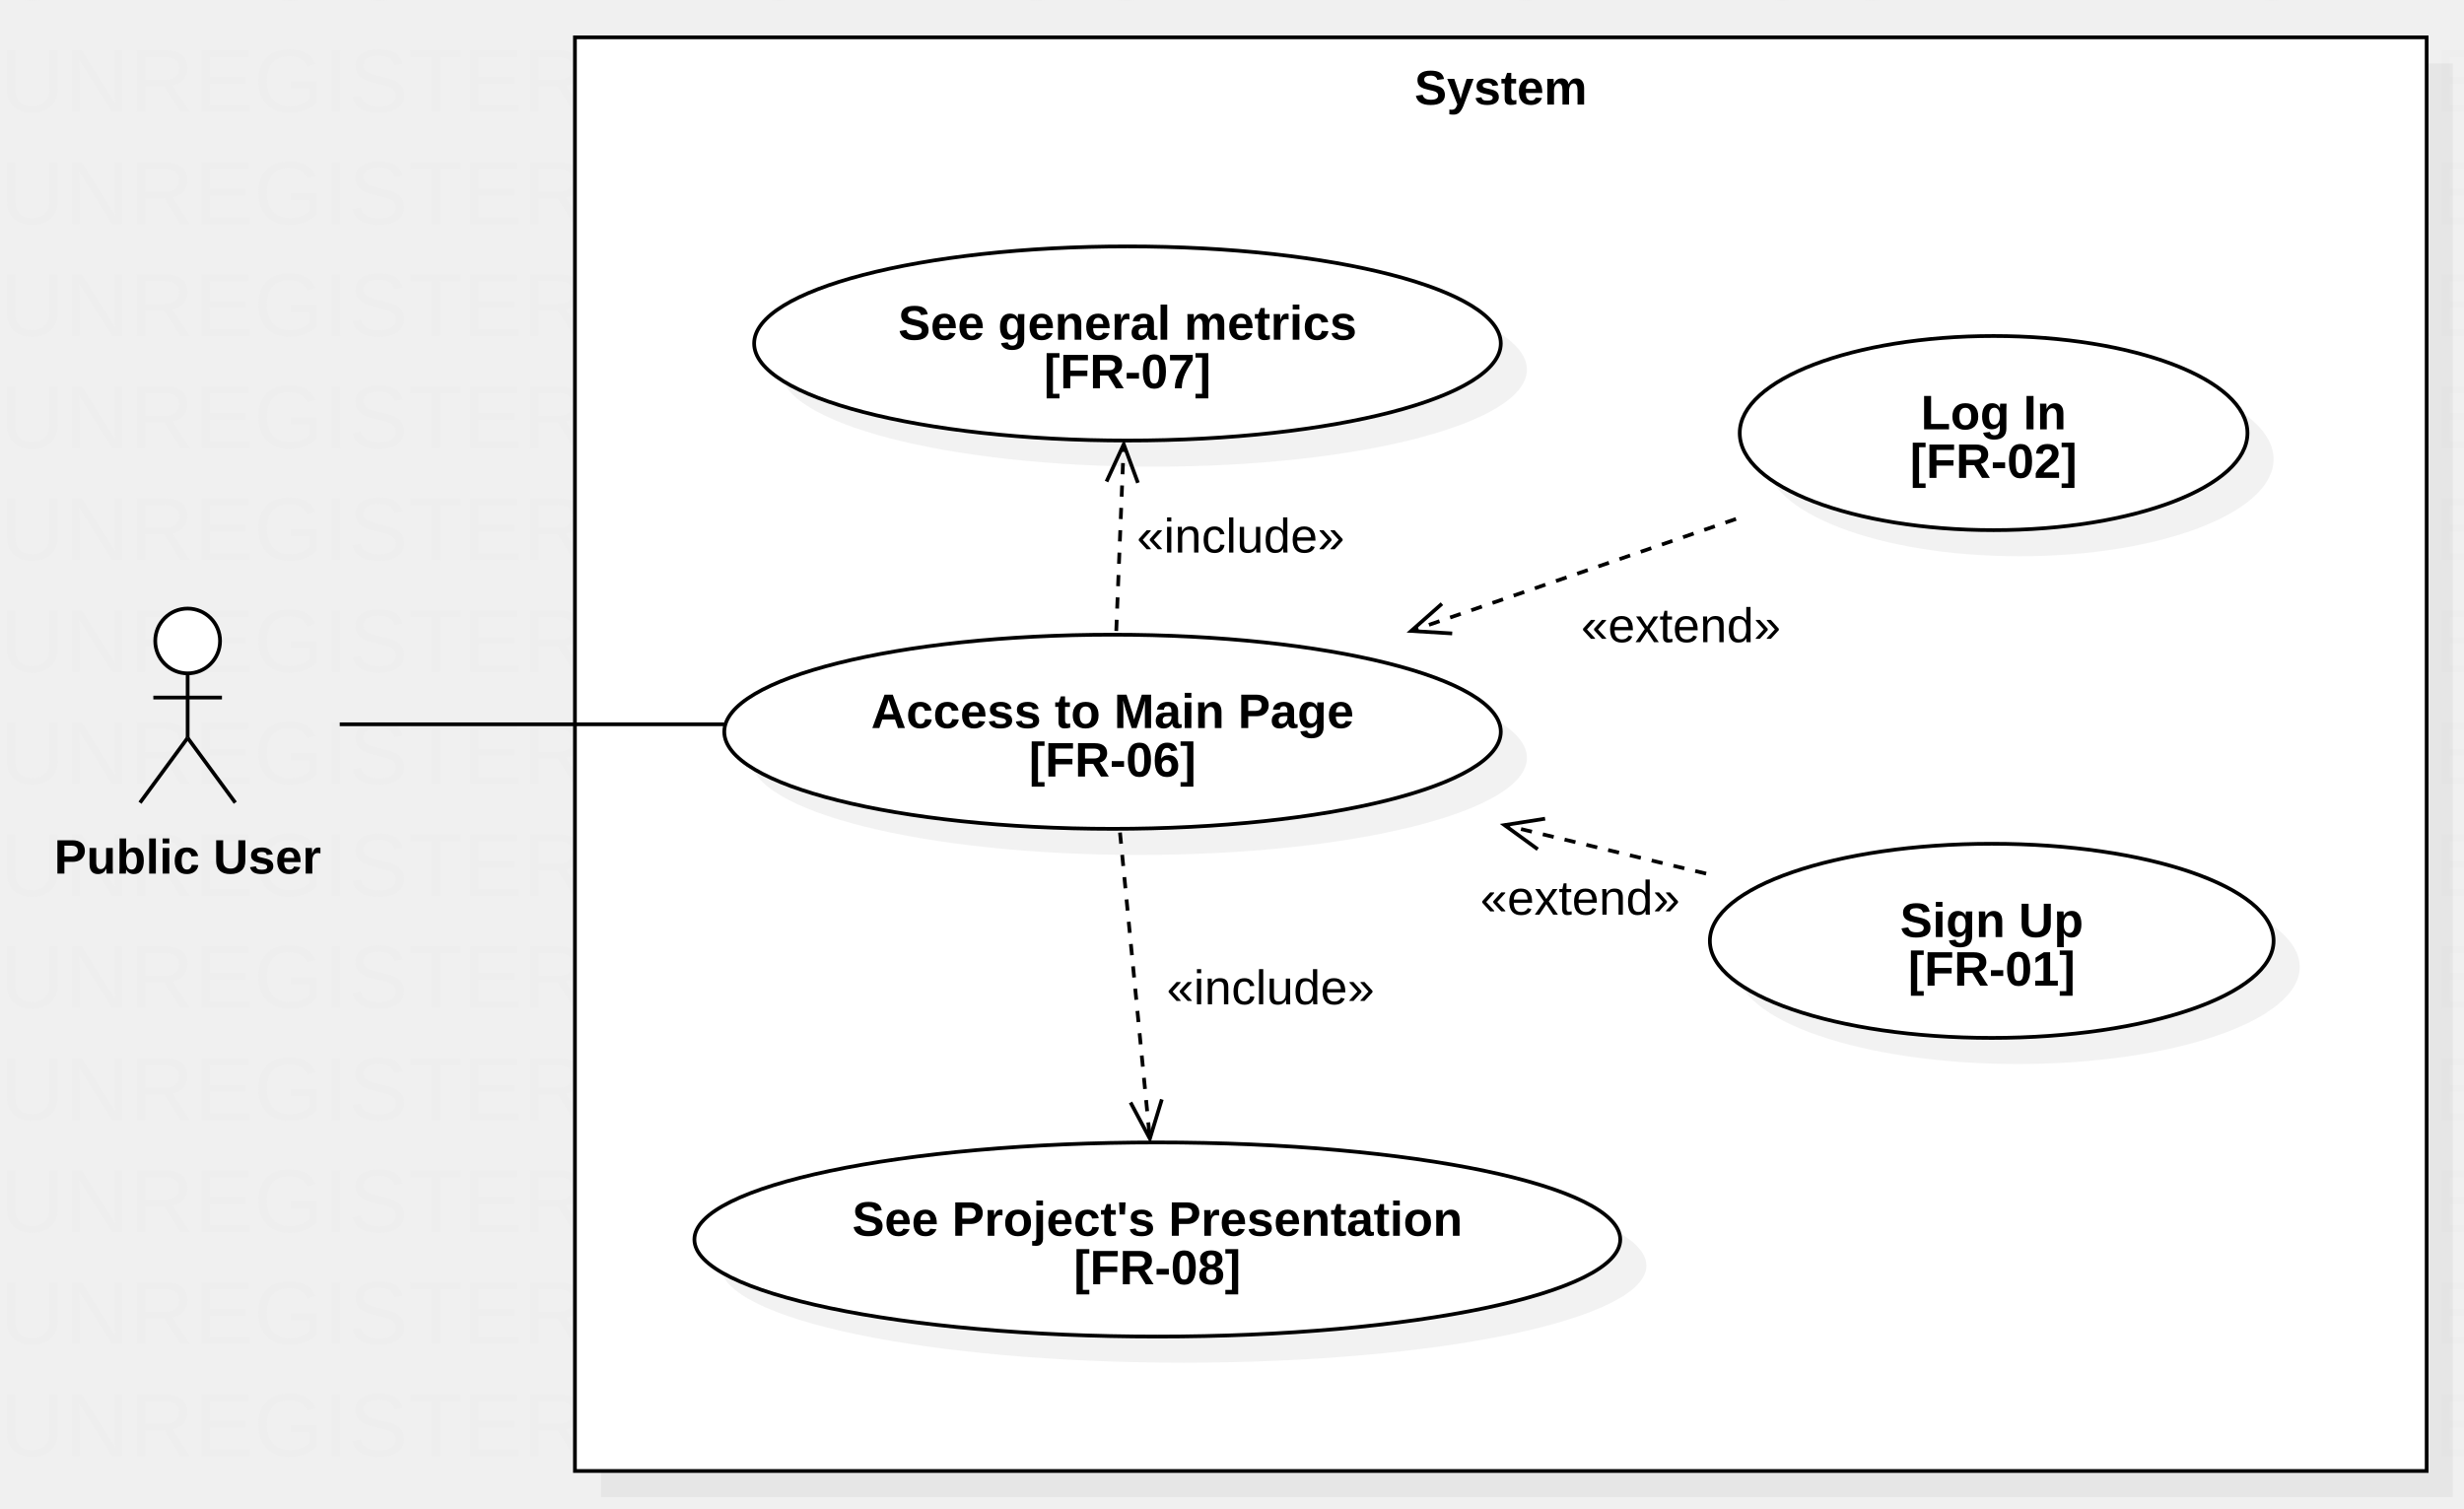
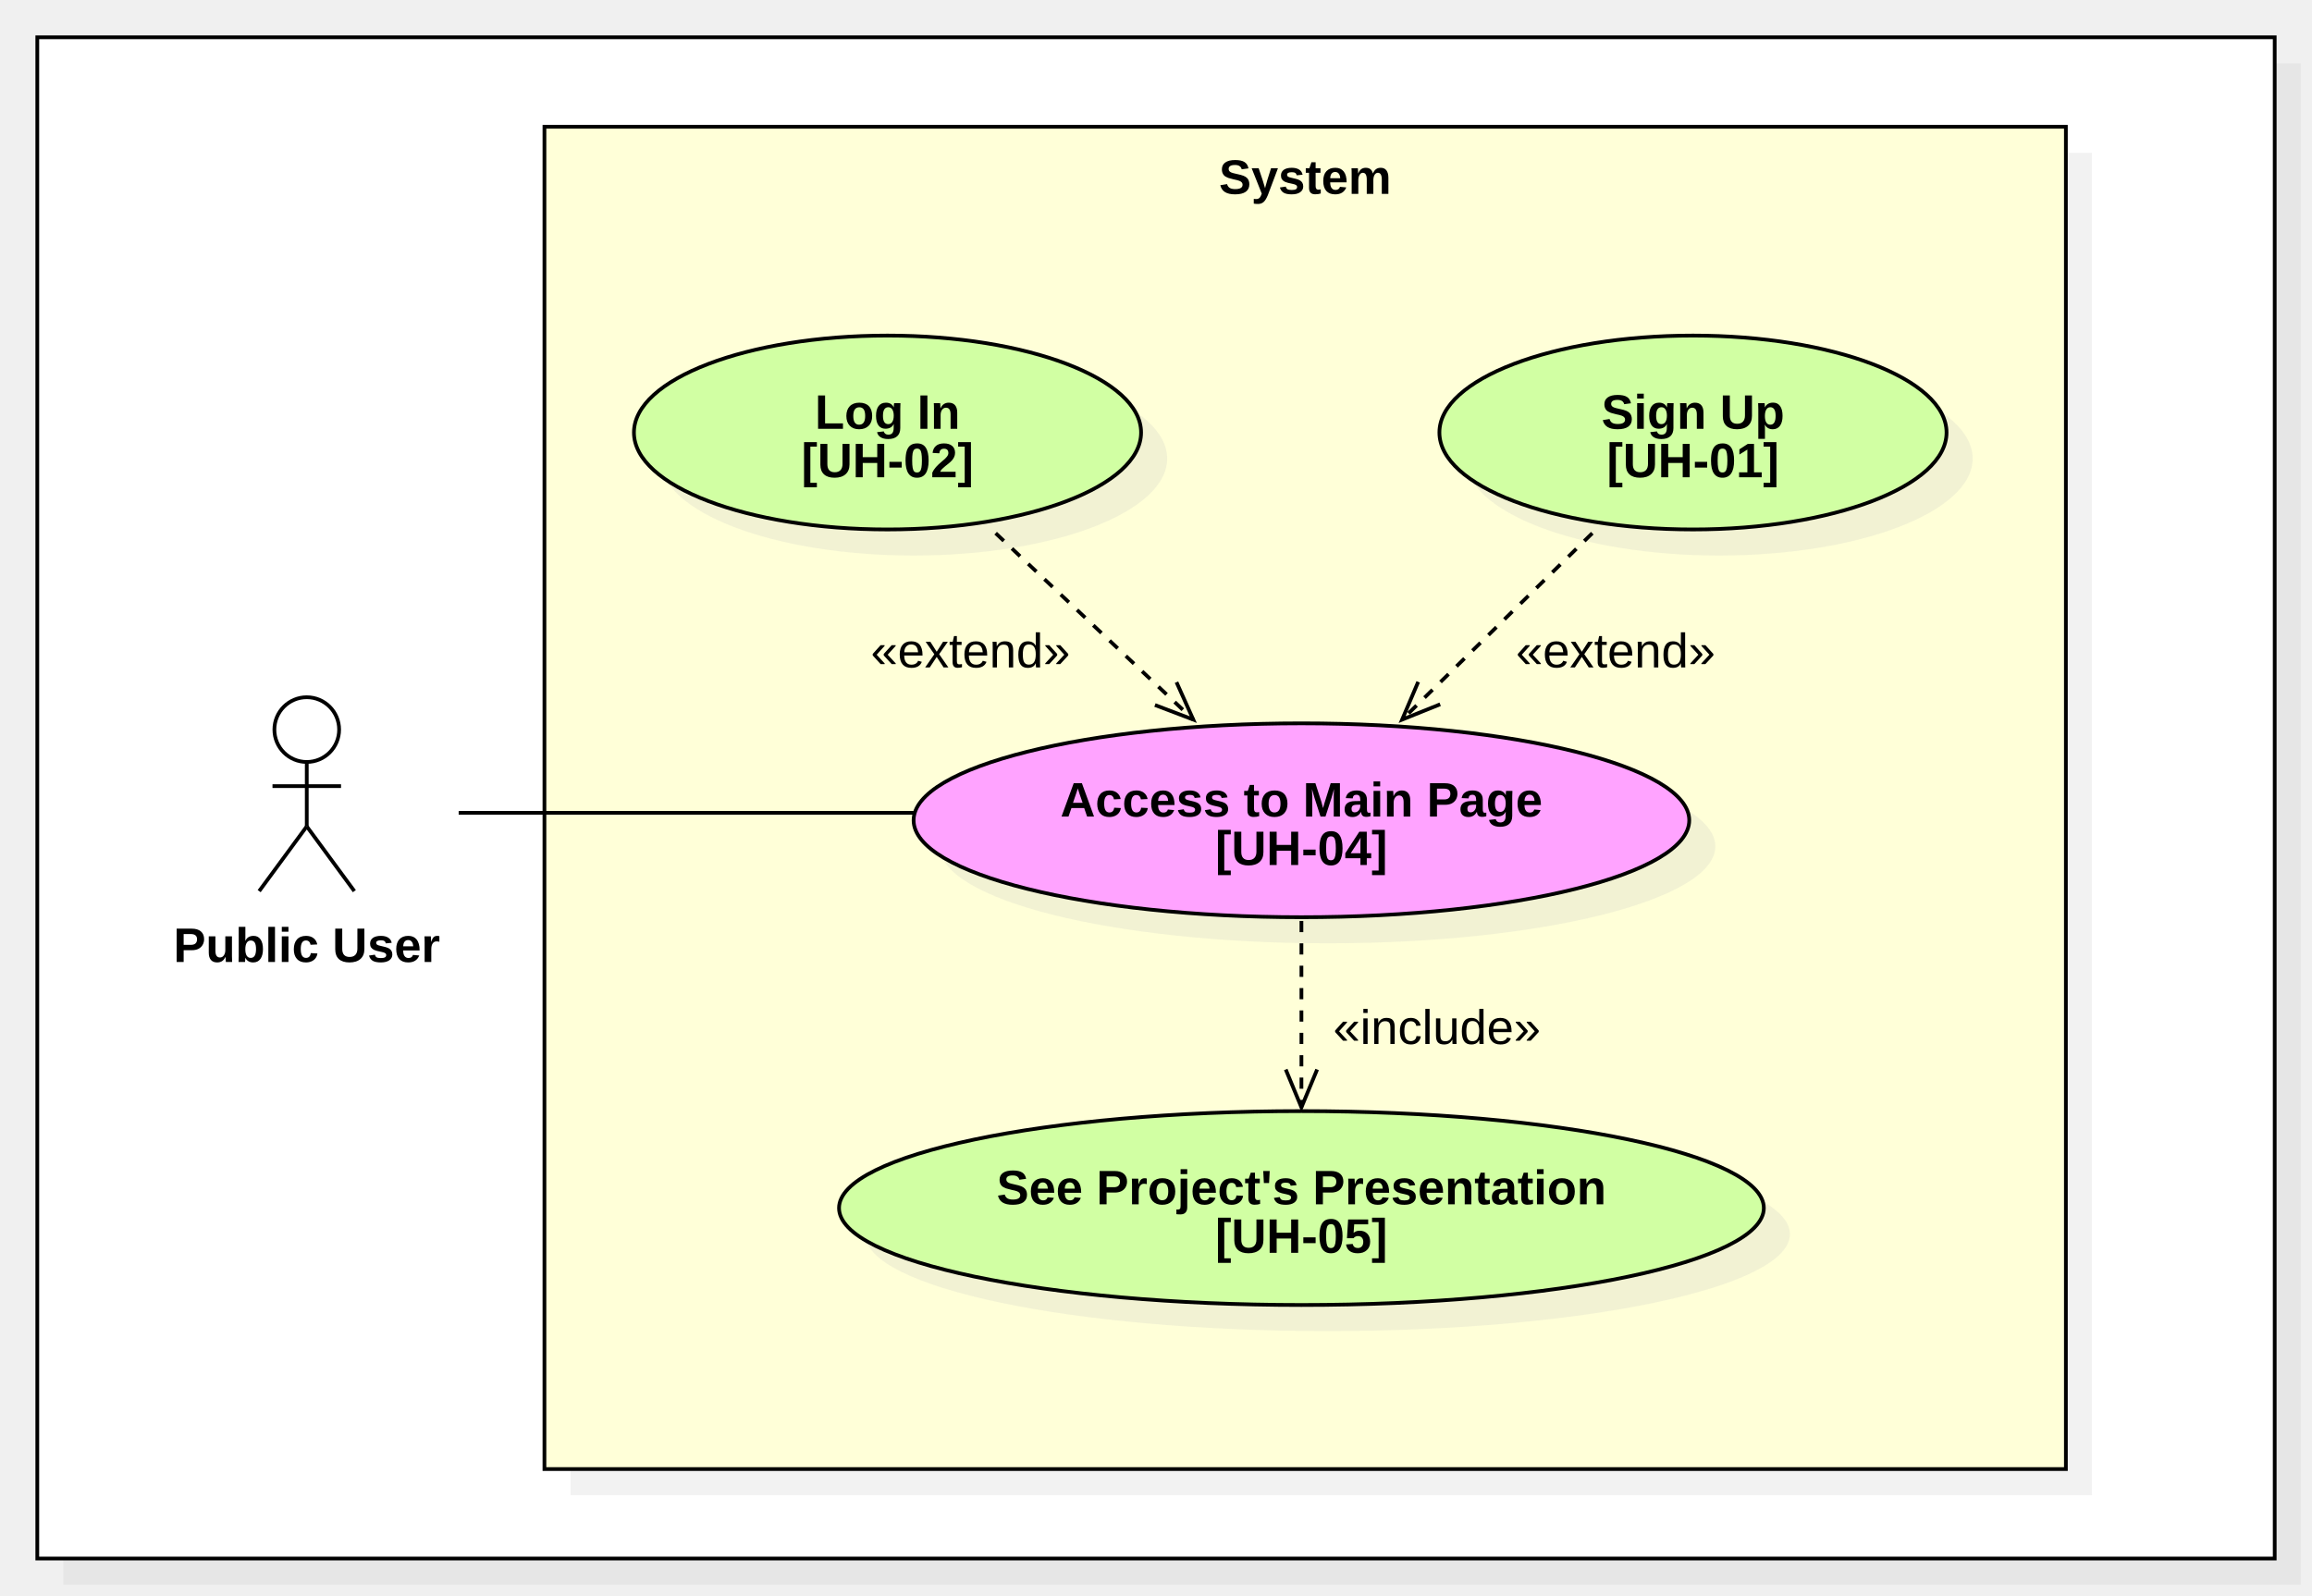
- <svg xmlns="http://www.w3.org/2000/svg" version="1.1" width="660" height="404">
+ <svg xmlns="http://www.w3.org/2000/svg" version="1.1" width="620" height="428">
  <defs />
  <g>
-     <text fill="#eeeeee" stroke="none" font-family="Arial" font-size="24px" font-style="normal" font-weight="normal" text-decoration="none" x="0" y="0">UNREGISTERED</text>
-     <text fill="#eeeeee" stroke="none" font-family="Arial" font-size="24px" font-style="normal" font-weight="normal" text-decoration="none" x="0" y="30">UNREGISTERED</text>
-     <text fill="#eeeeee" stroke="none" font-family="Arial" font-size="24px" font-style="normal" font-weight="normal" text-decoration="none" x="0" y="60">UNREGISTERED</text>
-     <text fill="#eeeeee" stroke="none" font-family="Arial" font-size="24px" font-style="normal" font-weight="normal" text-decoration="none" x="0" y="90">UNREGISTERED</text>
-     <text fill="#eeeeee" stroke="none" font-family="Arial" font-size="24px" font-style="normal" font-weight="normal" text-decoration="none" x="0" y="120">UNREGISTERED</text>
-     <text fill="#eeeeee" stroke="none" font-family="Arial" font-size="24px" font-style="normal" font-weight="normal" text-decoration="none" x="0" y="150">UNREGISTERED</text>
-     <text fill="#eeeeee" stroke="none" font-family="Arial" font-size="24px" font-style="normal" font-weight="normal" text-decoration="none" x="0" y="180">UNREGISTERED</text>
-     <text fill="#eeeeee" stroke="none" font-family="Arial" font-size="24px" font-style="normal" font-weight="normal" text-decoration="none" x="0" y="210">UNREGISTERED</text>
-     <text fill="#eeeeee" stroke="none" font-family="Arial" font-size="24px" font-style="normal" font-weight="normal" text-decoration="none" x="0" y="240">UNREGISTERED</text>
-     <text fill="#eeeeee" stroke="none" font-family="Arial" font-size="24px" font-style="normal" font-weight="normal" text-decoration="none" x="0" y="270">UNREGISTERED</text>
-     <text fill="#eeeeee" stroke="none" font-family="Arial" font-size="24px" font-style="normal" font-weight="normal" text-decoration="none" x="0" y="300">UNREGISTERED</text>
-     <text fill="#eeeeee" stroke="none" font-family="Arial" font-size="24px" font-style="normal" font-weight="normal" text-decoration="none" x="0" y="330">UNREGISTERED</text>
-     <text fill="#eeeeee" stroke="none" font-family="Arial" font-size="24px" font-style="normal" font-weight="normal" text-decoration="none" x="0" y="360">UNREGISTERED</text>
-     <text fill="#eeeeee" stroke="none" font-family="Arial" font-size="24px" font-style="normal" font-weight="normal" text-decoration="none" x="0" y="390">UNREGISTERED</text>
-     <text fill="#eeeeee" stroke="none" font-family="Arial" font-size="24px" font-style="normal" font-weight="normal" text-decoration="none" x="200" y="0">UNREGISTERED</text>
-     <text fill="#eeeeee" stroke="none" font-family="Arial" font-size="24px" font-style="normal" font-weight="normal" text-decoration="none" x="200" y="30">UNREGISTERED</text>
-     <text fill="#eeeeee" stroke="none" font-family="Arial" font-size="24px" font-style="normal" font-weight="normal" text-decoration="none" x="200" y="60">UNREGISTERED</text>
-     <text fill="#eeeeee" stroke="none" font-family="Arial" font-size="24px" font-style="normal" font-weight="normal" text-decoration="none" x="200" y="90">UNREGISTERED</text>
-     <text fill="#eeeeee" stroke="none" font-family="Arial" font-size="24px" font-style="normal" font-weight="normal" text-decoration="none" x="200" y="120">UNREGISTERED</text>
-     <text fill="#eeeeee" stroke="none" font-family="Arial" font-size="24px" font-style="normal" font-weight="normal" text-decoration="none" x="200" y="150">UNREGISTERED</text>
-     <text fill="#eeeeee" stroke="none" font-family="Arial" font-size="24px" font-style="normal" font-weight="normal" text-decoration="none" x="200" y="180">UNREGISTERED</text>
-     <text fill="#eeeeee" stroke="none" font-family="Arial" font-size="24px" font-style="normal" font-weight="normal" text-decoration="none" x="200" y="210">UNREGISTERED</text>
-     <text fill="#eeeeee" stroke="none" font-family="Arial" font-size="24px" font-style="normal" font-weight="normal" text-decoration="none" x="200" y="240">UNREGISTERED</text>
-     <text fill="#eeeeee" stroke="none" font-family="Arial" font-size="24px" font-style="normal" font-weight="normal" text-decoration="none" x="200" y="270">UNREGISTERED</text>
-     <text fill="#eeeeee" stroke="none" font-family="Arial" font-size="24px" font-style="normal" font-weight="normal" text-decoration="none" x="200" y="300">UNREGISTERED</text>
-     <text fill="#eeeeee" stroke="none" font-family="Arial" font-size="24px" font-style="normal" font-weight="normal" text-decoration="none" x="200" y="330">UNREGISTERED</text>
-     <text fill="#eeeeee" stroke="none" font-family="Arial" font-size="24px" font-style="normal" font-weight="normal" text-decoration="none" x="200" y="360">UNREGISTERED</text>
-     <text fill="#eeeeee" stroke="none" font-family="Arial" font-size="24px" font-style="normal" font-weight="normal" text-decoration="none" x="200" y="390">UNREGISTERED</text>
-     <text fill="#eeeeee" stroke="none" font-family="Arial" font-size="24px" font-style="normal" font-weight="normal" text-decoration="none" x="400" y="0">UNREGISTERED</text>
-     <text fill="#eeeeee" stroke="none" font-family="Arial" font-size="24px" font-style="normal" font-weight="normal" text-decoration="none" x="400" y="30">UNREGISTERED</text>
-     <text fill="#eeeeee" stroke="none" font-family="Arial" font-size="24px" font-style="normal" font-weight="normal" text-decoration="none" x="400" y="60">UNREGISTERED</text>
-     <text fill="#eeeeee" stroke="none" font-family="Arial" font-size="24px" font-style="normal" font-weight="normal" text-decoration="none" x="400" y="90">UNREGISTERED</text>
-     <text fill="#eeeeee" stroke="none" font-family="Arial" font-size="24px" font-style="normal" font-weight="normal" text-decoration="none" x="400" y="120">UNREGISTERED</text>
-     <text fill="#eeeeee" stroke="none" font-family="Arial" font-size="24px" font-style="normal" font-weight="normal" text-decoration="none" x="400" y="150">UNREGISTERED</text>
-     <text fill="#eeeeee" stroke="none" font-family="Arial" font-size="24px" font-style="normal" font-weight="normal" text-decoration="none" x="400" y="180">UNREGISTERED</text>
-     <text fill="#eeeeee" stroke="none" font-family="Arial" font-size="24px" font-style="normal" font-weight="normal" text-decoration="none" x="400" y="210">UNREGISTERED</text>
-     <text fill="#eeeeee" stroke="none" font-family="Arial" font-size="24px" font-style="normal" font-weight="normal" text-decoration="none" x="400" y="240">UNREGISTERED</text>
-     <text fill="#eeeeee" stroke="none" font-family="Arial" font-size="24px" font-style="normal" font-weight="normal" text-decoration="none" x="400" y="270">UNREGISTERED</text>
-     <text fill="#eeeeee" stroke="none" font-family="Arial" font-size="24px" font-style="normal" font-weight="normal" text-decoration="none" x="400" y="300">UNREGISTERED</text>
-     <text fill="#eeeeee" stroke="none" font-family="Arial" font-size="24px" font-style="normal" font-weight="normal" text-decoration="none" x="400" y="330">UNREGISTERED</text>
-     <text fill="#eeeeee" stroke="none" font-family="Arial" font-size="24px" font-style="normal" font-weight="normal" text-decoration="none" x="400" y="360">UNREGISTERED</text>
-     <text fill="#eeeeee" stroke="none" font-family="Arial" font-size="24px" font-style="normal" font-weight="normal" text-decoration="none" x="400" y="390">UNREGISTERED</text>
-     <text fill="#eeeeee" stroke="none" font-family="Arial" font-size="24px" font-style="normal" font-weight="normal" text-decoration="none" x="600" y="0">UNREGISTERED</text>
-     <text fill="#eeeeee" stroke="none" font-family="Arial" font-size="24px" font-style="normal" font-weight="normal" text-decoration="none" x="600" y="30">UNREGISTERED</text>
-     <text fill="#eeeeee" stroke="none" font-family="Arial" font-size="24px" font-style="normal" font-weight="normal" text-decoration="none" x="600" y="60">UNREGISTERED</text>
-     <text fill="#eeeeee" stroke="none" font-family="Arial" font-size="24px" font-style="normal" font-weight="normal" text-decoration="none" x="600" y="90">UNREGISTERED</text>
-     <text fill="#eeeeee" stroke="none" font-family="Arial" font-size="24px" font-style="normal" font-weight="normal" text-decoration="none" x="600" y="120">UNREGISTERED</text>
-     <text fill="#eeeeee" stroke="none" font-family="Arial" font-size="24px" font-style="normal" font-weight="normal" text-decoration="none" x="600" y="150">UNREGISTERED</text>
-     <text fill="#eeeeee" stroke="none" font-family="Arial" font-size="24px" font-style="normal" font-weight="normal" text-decoration="none" x="600" y="180">UNREGISTERED</text>
-     <text fill="#eeeeee" stroke="none" font-family="Arial" font-size="24px" font-style="normal" font-weight="normal" text-decoration="none" x="600" y="210">UNREGISTERED</text>
-     <text fill="#eeeeee" stroke="none" font-family="Arial" font-size="24px" font-style="normal" font-weight="normal" text-decoration="none" x="600" y="240">UNREGISTERED</text>
-     <text fill="#eeeeee" stroke="none" font-family="Arial" font-size="24px" font-style="normal" font-weight="normal" text-decoration="none" x="600" y="270">UNREGISTERED</text>
-     <text fill="#eeeeee" stroke="none" font-family="Arial" font-size="24px" font-style="normal" font-weight="normal" text-decoration="none" x="600" y="300">UNREGISTERED</text>
-     <text fill="#eeeeee" stroke="none" font-family="Arial" font-size="24px" font-style="normal" font-weight="normal" text-decoration="none" x="600" y="330">UNREGISTERED</text>
-     <text fill="#eeeeee" stroke="none" font-family="Arial" font-size="24px" font-style="normal" font-weight="normal" text-decoration="none" x="600" y="360">UNREGISTERED</text>
-     <text fill="#eeeeee" stroke="none" font-family="Arial" font-size="24px" font-style="normal" font-weight="normal" text-decoration="none" x="600" y="390">UNREGISTERED</text>
-     <g transform="translate(-102,-150) scale(1,1)">
-       <rect fill="#C0C0C0" stroke="none" x="263" y="167" width="496" height="384" opacity="0.2" />
+     <g transform="translate(-134,-126) scale(1,1)">
+       <rect fill="#C0C0C0" stroke="none" x="151" y="143" width="600" height="408" opacity="0.2" />
    </g>
-     <g transform="translate(-102,-150) scale(1,1)">
-       <rect fill="#ffffff" stroke="none" x="256" y="160" width="496" height="384" />
+     <g transform="translate(-134,-126) scale(1,1)">
+       <rect fill="#ffffff" stroke="none" x="144" y="136" width="600" height="408" />
    </g>
-     <g transform="translate(-102,-150) scale(1,1)">
-       <path fill="none" stroke="#000000" d="M 256 160 L 752 160 L 752 544 L 256 544 L 256 160 Z Z" stroke-miterlimit="10" />
+     <g transform="translate(-134,-126) scale(1,1)">
+       <path fill="none" stroke="#000000" d="M 144 136 L 744 136 L 744 544 L 144 544 L 144 136 Z Z" stroke-miterlimit="10" />
    </g>
-     <g transform="translate(-102,-150) scale(1,1)">
+     <g transform="translate(-134,-126) scale(1,1)">
      <g>
        <path fill="none" stroke="none" />
-         <text fill="#000000" stroke="none" font-family="Arial" font-size="13px" font-style="normal" font-weight="bold" text-decoration="none" x="480.875" y="178">System</text>
+         <text fill="#000000" stroke="none" font-family="Arial" font-size="13px" font-style="normal" font-weight="bold" text-decoration="none" x="444" y="149" />
      </g>
    </g>
-     <g transform="translate(-102,-150) scale(1,1)">
-       <path fill="#ffffff" stroke="none" d="M 143.583 321.68 C 143.583 316.886 147.469 313 152.263 313 C 157.056 313 160.942 316.886 160.942 321.68 C 160.942 326.474 157.056 330.36 152.263 330.36 C 147.469 330.36 143.583 326.474 143.583 321.68 Z" />
+     <g transform="translate(-134,-126) scale(1,1)">
+       <rect fill="#C0C0C0" stroke="none" x="287" y="167" width="408" height="360" opacity="0.2" />
    </g>
-     <g transform="translate(-102,-150) scale(1,1)">
-       <path fill="none" stroke="#000000" d="M 143.583 321.68 C 143.583 316.886 147.469 313 152.263 313 C 157.056 313 160.942 316.886 160.942 321.68 C 160.942 326.474 157.056 330.36 152.263 330.36 C 147.469 330.36 143.583 326.474 143.583 321.68 Z" stroke-miterlimit="10" />
+     <g transform="translate(-134,-126) scale(1,1)">
+       <rect fill="#ffffd8" stroke="none" x="280" y="160" width="408" height="360" />
    </g>
-     <g transform="translate(-102,-150) scale(1,1)">
-       <path fill="none" stroke="#000000" d="M 152.263 330.36 L 152.263 347.64" stroke-miterlimit="10" />
+     <g transform="translate(-134,-126) scale(1,1)">
+       <path fill="none" stroke="#000000" d="M 280 160 L 688 160 L 688 520 L 280 520 L 280 160 Z Z" stroke-miterlimit="10" />
    </g>
-     <g transform="translate(-102,-150) scale(1,1)">
-       <path fill="none" stroke="#000000" d="M 143.073 336.84 L 161.453 336.84" stroke-miterlimit="10" />
-     </g>
-     <g transform="translate(-102,-150) scale(1,1)">
-       <path fill="none" stroke="#000000" d="M 152.263 347.64 L 139.499 365" stroke-miterlimit="10" />
-     </g>
-     <g transform="translate(-102,-150) scale(1,1)">
-       <path fill="none" stroke="#000000" d="M 152.263 347.64 L 165.026 365" stroke-miterlimit="10" />
-     </g>
-     <g transform="translate(-102,-150) scale(1,1)">
+     <g transform="translate(-134,-126) scale(1,1)">
      <g>
        <path fill="none" stroke="none" />
-         <text fill="#000000" stroke="none" font-family="Arial" font-size="13px" font-style="normal" font-weight="bold" text-decoration="none" x="116.5" y="384">Public User</text>
+         <text fill="#000000" stroke="none" font-family="Arial" font-size="13px" font-style="normal" font-weight="bold" text-decoration="none" x="460.875" y="178">System</text>
      </g>
    </g>
-     <g transform="translate(-102,-150) scale(1,1)">
-       <path fill="#C0C0C0" stroke="none" d="M 303 353 C 303 338.641 349.562 327 407 327 C 464.438 327 511 338.641 511 353 C 511 367.359 464.438 379 407 379 C 349.562 379 303 367.359 303 353 Z" opacity="0.2" />
+     <g transform="translate(-134,-126) scale(1,1)">
+       <path fill="#ffffff" stroke="none" d="M 207.583 321.68 C 207.583 316.886 211.469 313 216.263 313 C 221.056 313 224.942 316.886 224.942 321.68 C 224.942 326.474 221.056 330.36 216.263 330.36 C 211.469 330.36 207.583 326.474 207.583 321.68 Z" />
    </g>
-     <g transform="translate(-102,-150) scale(1,1)">
-       <path fill="#ffffff" stroke="none" d="M 296 346 C 296 331.641 342.562 320 400 320 C 457.438 320 504 331.641 504 346 C 504 360.359 457.438 372 400 372 C 342.562 372 296 360.359 296 346 Z" />
+     <g transform="translate(-134,-126) scale(1,1)">
+       <path fill="none" stroke="#000000" d="M 207.583 321.68 C 207.583 316.886 211.469 313 216.263 313 C 221.056 313 224.942 316.886 224.942 321.68 C 224.942 326.474 221.056 330.36 216.263 330.36 C 211.469 330.36 207.583 326.474 207.583 321.68 Z" stroke-miterlimit="10" />
    </g>
-     <g transform="translate(-102,-150) scale(1,1)">
-       <path fill="none" stroke="#000000" d="M 296 346 C 296 331.641 342.562 320 400 320 C 457.438 320 504 331.641 504 346 C 504 360.359 457.438 372 400 372 C 342.562 372 296 360.359 296 346 Z" stroke-miterlimit="10" />
+     <g transform="translate(-134,-126) scale(1,1)">
+       <path fill="none" stroke="#000000" d="M 216.263 330.36 L 216.263 347.64" stroke-miterlimit="10" />
    </g>
-     <g transform="translate(-102,-150) scale(1,1)">
+     <g transform="translate(-134,-126) scale(1,1)">
+       <path fill="none" stroke="#000000" d="M 207.073 336.84 L 225.453 336.84" stroke-miterlimit="10" />
+     </g>
+     <g transform="translate(-134,-126) scale(1,1)">
+       <path fill="none" stroke="#000000" d="M 216.263 347.64 L 203.499 365" stroke-miterlimit="10" />
+     </g>
+     <g transform="translate(-134,-126) scale(1,1)">
+       <path fill="none" stroke="#000000" d="M 216.263 347.64 L 229.026 365" stroke-miterlimit="10" />
+     </g>
+     <g transform="translate(-134,-126) scale(1,1)">
      <g>
        <path fill="none" stroke="none" />
-         <text fill="#000000" stroke="none" font-family="Arial" font-size="13px" font-style="normal" font-weight="bold" text-decoration="none" x="335.336" y="345">Access to Main Page</text>
-         <text fill="#000000" stroke="none" font-family="Arial" font-size="13px" font-style="normal" font-weight="bold" text-decoration="none" x="377.612" y="358">[FR-06]</text>
+         <text fill="#000000" stroke="none" font-family="Arial" font-size="13px" font-style="normal" font-weight="bold" text-decoration="none" x="180.5" y="384">Public User</text>
      </g>
    </g>
-     <g transform="translate(-102,-150) scale(1,1)">
-       <path fill="#C0C0C0" stroke="none" d="M 567 409 C 567 394.641 600.802 383 642.5 383 C 684.198 383 718 394.641 718 409 C 718 423.359 684.198 435 642.5 435 C 600.802 435 567 423.359 567 409 Z" opacity="0.2" />
+     <g transform="translate(-134,-126) scale(1,1)">
+       <path fill="#C0C0C0" stroke="none" d="M 386 353 C 386 338.641 432.562 327 490 327 C 547.438 327 594 338.641 594 353 C 594 367.359 547.438 379 490 379 C 432.562 379 386 367.359 386 353 Z" opacity="0.2" />
    </g>
-     <g transform="translate(-102,-150) scale(1,1)">
-       <path fill="#ffffff" stroke="none" d="M 560 402 C 560 387.641 593.802 376 635.5 376 C 677.198 376 711 387.641 711 402 C 711 416.359 677.198 428 635.5 428 C 593.802 428 560 416.359 560 402 Z" />
+     <g transform="translate(-134,-126) scale(1,1)">
+       <path fill="#ffa3ff" stroke="none" d="M 379 346 C 379 331.641 425.562 320 483 320 C 540.438 320 587 331.641 587 346 C 587 360.359 540.438 372 483 372 C 425.562 372 379 360.359 379 346 Z" />
    </g>
-     <g transform="translate(-102,-150) scale(1,1)">
-       <path fill="none" stroke="#000000" d="M 560 402 C 560 387.641 593.802 376 635.5 376 C 677.198 376 711 387.641 711 402 C 711 416.359 677.198 428 635.5 428 C 593.802 428 560 416.359 560 402 Z" stroke-miterlimit="10" />
+     <g transform="translate(-134,-126) scale(1,1)">
+       <path fill="none" stroke="#000000" d="M 379 346 C 379 331.641 425.562 320 483 320 C 540.438 320 587 331.641 587 346 C 587 360.359 540.438 372 483 372 C 425.562 372 379 360.359 379 346 Z" stroke-miterlimit="10" />
    </g>
-     <g transform="translate(-102,-150) scale(1,1)">
+     <g transform="translate(-134,-126) scale(1,1)">
      <g>
        <path fill="none" stroke="none" />
-         <text fill="#000000" stroke="none" font-family="Arial" font-size="13px" font-style="normal" font-weight="bold" text-decoration="none" x="610.947" y="401">Sign Up</text>
-         <text fill="#000000" stroke="none" font-family="Arial" font-size="13px" font-style="normal" font-weight="bold" text-decoration="none" x="613.112" y="414">[FR-01]</text>
+         <text fill="#000000" stroke="none" font-family="Arial" font-size="13px" font-style="normal" font-weight="bold" text-decoration="none" x="418.336" y="345">Access to Main Page</text>
+         <text fill="#000000" stroke="none" font-family="Arial" font-size="13px" font-style="normal" font-weight="bold" text-decoration="none" x="459.888" y="358">[UH-04]</text>
      </g>
    </g>
-     <g transform="translate(-102,-150) scale(1,1)">
-       <path fill="#C0C0C0" stroke="none" d="M 575 273 C 575 258.641 605.445 247 643 247 C 680.555 247 711 258.641 711 273 C 711 287.359 680.555 299 643 299 C 605.445 299 575 287.359 575 273 Z" opacity="0.2" />
+     <g transform="translate(-134,-126) scale(1,1)">
+       <path fill="#C0C0C0" stroke="none" d="M 527 249 C 527 234.641 557.445 223 595 223 C 632.555 223 663 234.641 663 249 C 663 263.359 632.555 275 595 275 C 557.445 275 527 263.359 527 249 Z" opacity="0.2" />
    </g>
-     <g transform="translate(-102,-150) scale(1,1)">
-       <path fill="#ffffff" stroke="none" d="M 568 266 C 568 251.641 598.445 240 636 240 C 673.555 240 704 251.641 704 266 C 704 280.359 673.555 292 636 292 C 598.445 292 568 280.359 568 266 Z" />
+     <g transform="translate(-134,-126) scale(1,1)">
+       <path fill="#d1ffa3" stroke="none" d="M 520 242 C 520 227.641 550.445 216 588 216 C 625.555 216 656 227.641 656 242 C 656 256.359 625.555 268 588 268 C 550.445 268 520 256.359 520 242 Z" />
    </g>
-     <g transform="translate(-102,-150) scale(1,1)">
-       <path fill="none" stroke="#000000" d="M 568 266 C 568 251.641 598.445 240 636 240 C 673.555 240 704 251.641 704 266 C 704 280.359 673.555 292 636 292 C 598.445 292 568 280.359 568 266 Z" stroke-miterlimit="10" />
+     <g transform="translate(-134,-126) scale(1,1)">
+       <path fill="none" stroke="#000000" d="M 520 242 C 520 227.641 550.445 216 588 216 C 625.555 216 656 227.641 656 242 C 656 256.359 625.555 268 588 268 C 550.445 268 520 256.359 520 242 Z" stroke-miterlimit="10" />
    </g>
-     <g transform="translate(-102,-150) scale(1,1)">
+     <g transform="translate(-134,-126) scale(1,1)">
      <g>
        <path fill="none" stroke="none" />
-         <text fill="#000000" stroke="none" font-family="Arial" font-size="13px" font-style="normal" font-weight="bold" text-decoration="none" x="616.506" y="265">Log In</text>
-         <text fill="#000000" stroke="none" font-family="Arial" font-size="13px" font-style="normal" font-weight="bold" text-decoration="none" x="613.612" y="278">[FR-02]</text>
+         <text fill="#000000" stroke="none" font-family="Arial" font-size="13px" font-style="normal" font-weight="bold" text-decoration="none" x="563.447" y="241">Sign Up</text>
+         <text fill="#000000" stroke="none" font-family="Arial" font-size="13px" font-style="normal" font-weight="bold" text-decoration="none" x="564.888" y="254">[UH-01]</text>
      </g>
    </g>
-     <g transform="translate(-102,-150) scale(1,1)">
-       <path fill="#C0C0C0" stroke="none" d="M 311 249 C 311 234.641 355.772 223 411 223 C 466.228 223 511 234.641 511 249 C 511 263.359 466.228 275 411 275 C 355.772 275 311 263.359 311 249 Z" opacity="0.2" />
+     <g transform="translate(-134,-126) scale(1,1)">
+       <path fill="#C0C0C0" stroke="none" d="M 311 249 C 311 234.641 341.445 223 379 223 C 416.555 223 447 234.641 447 249 C 447 263.359 416.555 275 379 275 C 341.445 275 311 263.359 311 249 Z" opacity="0.2" />
    </g>
-     <g transform="translate(-102,-150) scale(1,1)">
-       <path fill="#ffffff" stroke="none" d="M 304 242 C 304 227.641 348.772 216 404 216 C 459.228 216 504 227.641 504 242 C 504 256.359 459.228 268 404 268 C 348.772 268 304 256.359 304 242 Z" />
+     <g transform="translate(-134,-126) scale(1,1)">
+       <path fill="#d1ffa3" stroke="none" d="M 304 242 C 304 227.641 334.445 216 372 216 C 409.555 216 440 227.641 440 242 C 440 256.359 409.555 268 372 268 C 334.445 268 304 256.359 304 242 Z" />
    </g>
-     <g transform="translate(-102,-150) scale(1,1)">
-       <path fill="none" stroke="#000000" d="M 304 242 C 304 227.641 348.772 216 404 216 C 459.228 216 504 227.641 504 242 C 504 256.359 459.228 268 404 268 C 348.772 268 304 256.359 304 242 Z" stroke-miterlimit="10" />
+     <g transform="translate(-134,-126) scale(1,1)">
+       <path fill="none" stroke="#000000" d="M 304 242 C 304 227.641 334.445 216 372 216 C 409.555 216 440 227.641 440 242 C 440 256.359 409.555 268 372 268 C 334.445 268 304 256.359 304 242 Z" stroke-miterlimit="10" />
    </g>
-     <g transform="translate(-102,-150) scale(1,1)">
+     <g transform="translate(-134,-126) scale(1,1)">
      <g>
        <path fill="none" stroke="none" />
-         <text fill="#000000" stroke="none" font-family="Arial" font-size="13px" font-style="normal" font-weight="bold" text-decoration="none" x="342.577" y="241">See general metrics</text>
-         <text fill="#000000" stroke="none" font-family="Arial" font-size="13px" font-style="normal" font-weight="bold" text-decoration="none" x="381.612" y="254">[FR-07]</text>
+         <text fill="#000000" stroke="none" font-family="Arial" font-size="13px" font-style="normal" font-weight="bold" text-decoration="none" x="352.506" y="241">Log In</text>
+         <text fill="#000000" stroke="none" font-family="Arial" font-size="13px" font-style="normal" font-weight="bold" text-decoration="none" x="348.888" y="254">[UH-02]</text>
      </g>
    </g>
-     <g transform="translate(-102,-150) scale(1,1)">
-       <path fill="none" stroke="#000000" d="M 193 344 L 296 344" stroke-miterlimit="10" />
+     <g transform="translate(-134,-126) scale(1,1)">
+       <path fill="none" stroke="#000000" d="M 257 344 L 379 344" stroke-miterlimit="10" />
    </g>
-     <g transform="translate(-102,-150) scale(1,1)">
-       <path fill="none" stroke="#000000" d="M 559 384 L 505 371" stroke-miterlimit="10" stroke-dasharray="3" />
+     <g transform="translate(-134,-126) scale(1,1)">
+       <path fill="none" stroke="#000000" d="M 561 269 L 510 319" stroke-miterlimit="10" stroke-dasharray="3" />
    </g>
-     <g transform="translate(-102,-150) scale(1,1)">
-       <path fill="none" stroke="#000000" d="M 515.866 369.286 L 505 371 L 513.895 377.471" stroke-miterlimit="10" />
+     <g transform="translate(-134,-126) scale(1,1)">
+       <path fill="none" stroke="#000000" d="M 514.31 308.879 L 510 319 L 520.204 314.891" stroke-miterlimit="10" />
    </g>
-     <g transform="translate(-102,-150) scale(1,1)">
+     <g transform="translate(-134,-126) scale(1,1)">
      <g>
        <path fill="none" stroke="none" />
-         <text fill="#000000" stroke="none" font-family="Arial" font-size="13px" font-style="normal" font-weight="normal" text-decoration="none" x="498.5" y="395">«extend»</text>
+         <text fill="#000000" stroke="none" font-family="Arial" font-size="13px" font-style="normal" font-weight="normal" text-decoration="none" x="540.5" y="305">«extend»</text>
      </g>
    </g>
-     <g transform="translate(-102,-150) scale(1,1)">
-       <path fill="none" stroke="#000000" d="M 567 289 L 480 319" stroke-miterlimit="10" stroke-dasharray="3" />
+     <g transform="translate(-134,-126) scale(1,1)">
+       <path fill="none" stroke="#000000" d="M 401 269 L 454 319" stroke-miterlimit="10" stroke-dasharray="3" />
    </g>
-     <g transform="translate(-102,-150) scale(1,1)">
-       <path fill="none" stroke="#000000" d="M 488.235 311.707 L 480 319 L 490.98 319.667" stroke-miterlimit="10" />
+     <g transform="translate(-134,-126) scale(1,1)">
+       <path fill="none" stroke="#000000" d="M 443.719 315.088 L 454 319 L 449.496 308.964" stroke-miterlimit="10" />
    </g>
-     <g transform="translate(-102,-150) scale(1,1)">
+     <g transform="translate(-134,-126) scale(1,1)">
      <g>
        <path fill="none" stroke="none" />
-         <text fill="#000000" stroke="none" font-family="Arial" font-size="13px" font-style="normal" font-weight="normal" text-decoration="none" x="525.5" y="322">«extend»</text>
+         <text fill="#000000" stroke="none" font-family="Arial" font-size="13px" font-style="normal" font-weight="normal" text-decoration="none" x="367.5" y="305">«extend»</text>
      </g>
    </g>
-     <g transform="translate(-102,-150) scale(1,1)">
-       <path fill="none" stroke="#000000" d="M 401 319 L 403 269" stroke-miterlimit="10" stroke-dasharray="3" />
+     <g transform="translate(-134,-126) scale(1,1)">
+       <path fill="#C0C0C0" stroke="none" d="M 366 457 C 366 442.641 421.517 431 490 431 C 558.483 431 614 442.641 614 457 C 614 471.359 558.483 483 490 483 C 421.517 483 366 471.359 366 457 Z" opacity="0.2" />
    </g>
-     <g transform="translate(-102,-150) scale(1,1)">
-       <path fill="none" stroke="#000000" d="M 406.8 279.323 L 403 269 L 398.388 278.986" stroke-miterlimit="10" />
+     <g transform="translate(-134,-126) scale(1,1)">
+       <path fill="#d1ffa3" stroke="none" d="M 359 450 C 359 435.641 414.517 424 483 424 C 551.483 424 607 435.641 607 450 C 607 464.359 551.483 476 483 476 C 414.517 476 359 464.359 359 450 Z" />
    </g>
-     <g transform="translate(-102,-150) scale(1,1)">
+     <g transform="translate(-134,-126) scale(1,1)">
+       <path fill="none" stroke="#000000" d="M 359 450 C 359 435.641 414.517 424 483 424 C 551.483 424 607 435.641 607 450 C 607 464.359 551.483 476 483 476 C 414.517 476 359 464.359 359 450 Z" stroke-miterlimit="10" />
+     </g>
+     <g transform="translate(-134,-126) scale(1,1)">
      <g>
        <path fill="none" stroke="none" />
-         <text fill="#000000" stroke="none" font-family="Arial" font-size="13px" font-style="normal" font-weight="normal" text-decoration="none" x="406.5" y="298">«include»</text>
+         <text fill="#000000" stroke="none" font-family="Arial" font-size="13px" font-style="normal" font-weight="bold" text-decoration="none" x="401.255" y="449">See Project's Presentation</text>
+         <text fill="#000000" stroke="none" font-family="Arial" font-size="13px" font-style="normal" font-weight="bold" text-decoration="none" x="459.888" y="462">[UH-05]</text>
      </g>
    </g>
-     <g transform="translate(-102,-150) scale(1,1)">
-       <path fill="#C0C0C0" stroke="none" d="M 295 489 C 295 474.641 350.517 463 419 463 C 487.483 463 543 474.641 543 489 C 543 503.359 487.483 515 419 515 C 350.517 515 295 503.359 295 489 Z" opacity="0.2" />
+     <g transform="translate(-134,-126) scale(1,1)">
+       <path fill="none" stroke="#000000" d="M 483 373 L 483 423" stroke-miterlimit="10" stroke-dasharray="3" />
    </g>
-     <g transform="translate(-102,-150) scale(1,1)">
-       <path fill="#ffffff" stroke="none" d="M 288 482 C 288 467.641 343.517 456 412 456 C 480.483 456 536 467.641 536 482 C 536 496.359 480.483 508 412 508 C 343.517 508 288 496.359 288 482 Z" />
+     <g transform="translate(-134,-126) scale(1,1)">
+       <path fill="none" stroke="#000000" d="M 478.79 412.837 L 483 423 L 487.21 412.837" stroke-miterlimit="10" />
    </g>
-     <g transform="translate(-102,-150) scale(1,1)">
-       <path fill="none" stroke="#000000" d="M 288 482 C 288 467.641 343.517 456 412 456 C 480.483 456 536 467.641 536 482 C 536 496.359 480.483 508 412 508 C 343.517 508 288 496.359 288 482 Z" stroke-miterlimit="10" />
-     </g>
-     <g transform="translate(-102,-150) scale(1,1)">
+     <g transform="translate(-134,-126) scale(1,1)">
      <g>
        <path fill="none" stroke="none" />
-         <text fill="#000000" stroke="none" font-family="Arial" font-size="13px" font-style="normal" font-weight="bold" text-decoration="none" x="330.255" y="481">See Project's Presentation</text>
-         <text fill="#000000" stroke="none" font-family="Arial" font-size="13px" font-style="normal" font-weight="bold" text-decoration="none" x="389.612" y="494">[FR-08]</text>
-       </g>
-     </g>
-     <g transform="translate(-102,-150) scale(1,1)">
-       <path fill="none" stroke="#000000" d="M 402 373 L 410 455" stroke-miterlimit="10" stroke-dasharray="3" />
-     </g>
-     <g transform="translate(-102,-150) scale(1,1)">
-       <path fill="none" stroke="#000000" d="M 404.824 445.294 L 410 455 L 413.203 444.477" stroke-miterlimit="10" />
-     </g>
-     <g transform="translate(-102,-150) scale(1,1)">
-       <g>
-         <path fill="none" stroke="none" />
-         <text fill="#000000" stroke="none" font-family="Arial" font-size="13px" font-style="normal" font-weight="normal" text-decoration="none" x="414.5" y="419">«include»</text>
+         <text fill="#000000" stroke="none" font-family="Arial" font-size="13px" font-style="normal" font-weight="normal" text-decoration="none" x="491.5" y="406">«include»</text>
      </g>
    </g>
  </g>
</svg>
